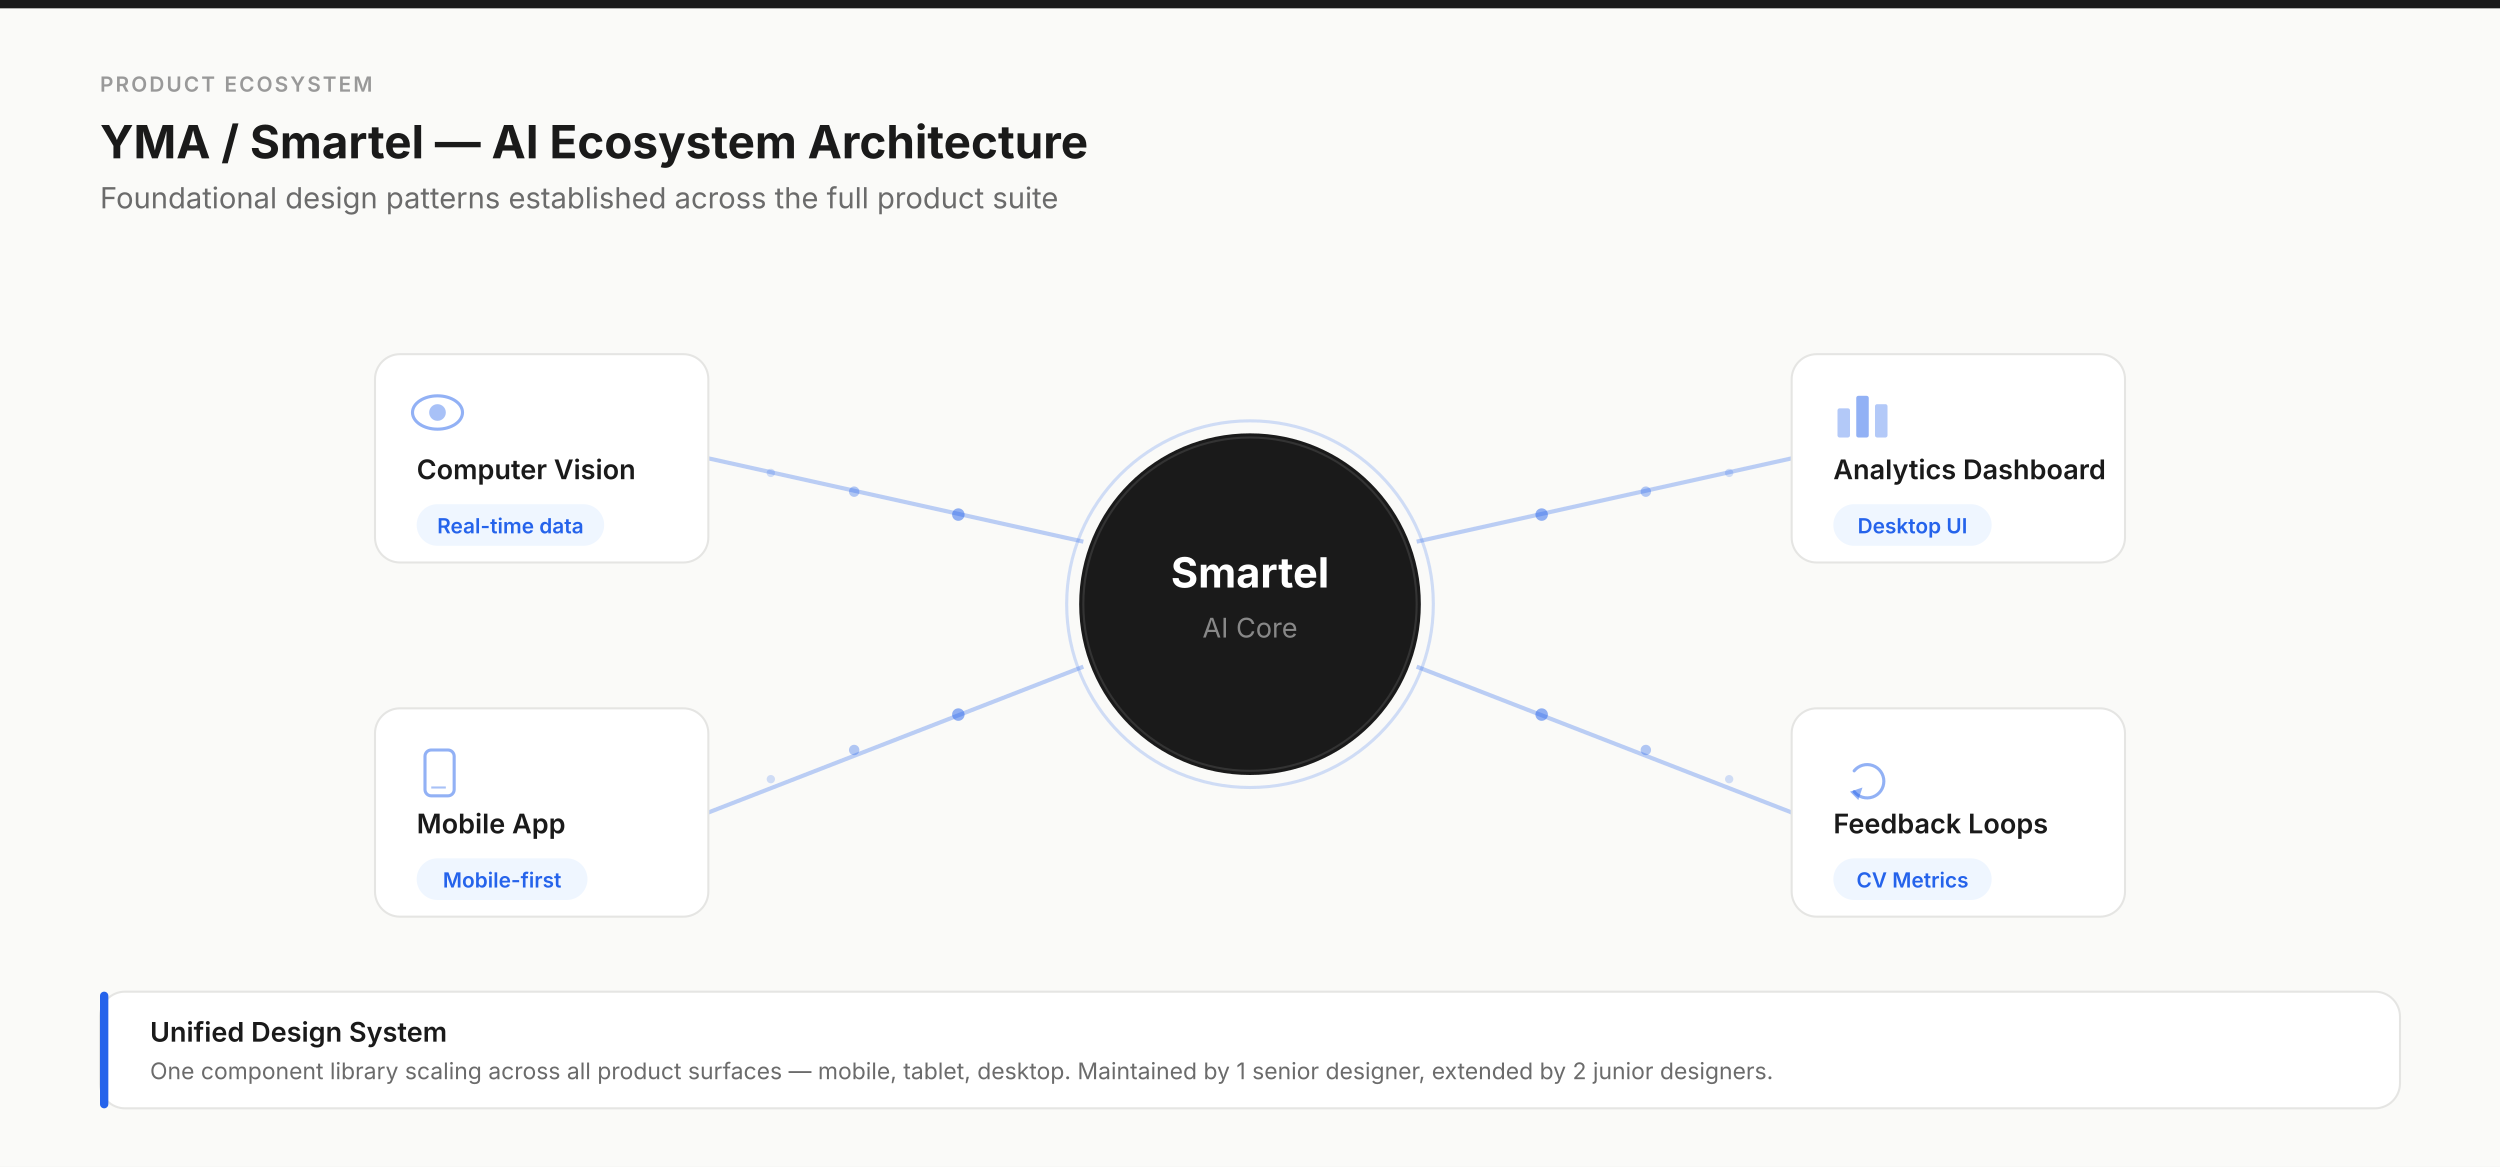
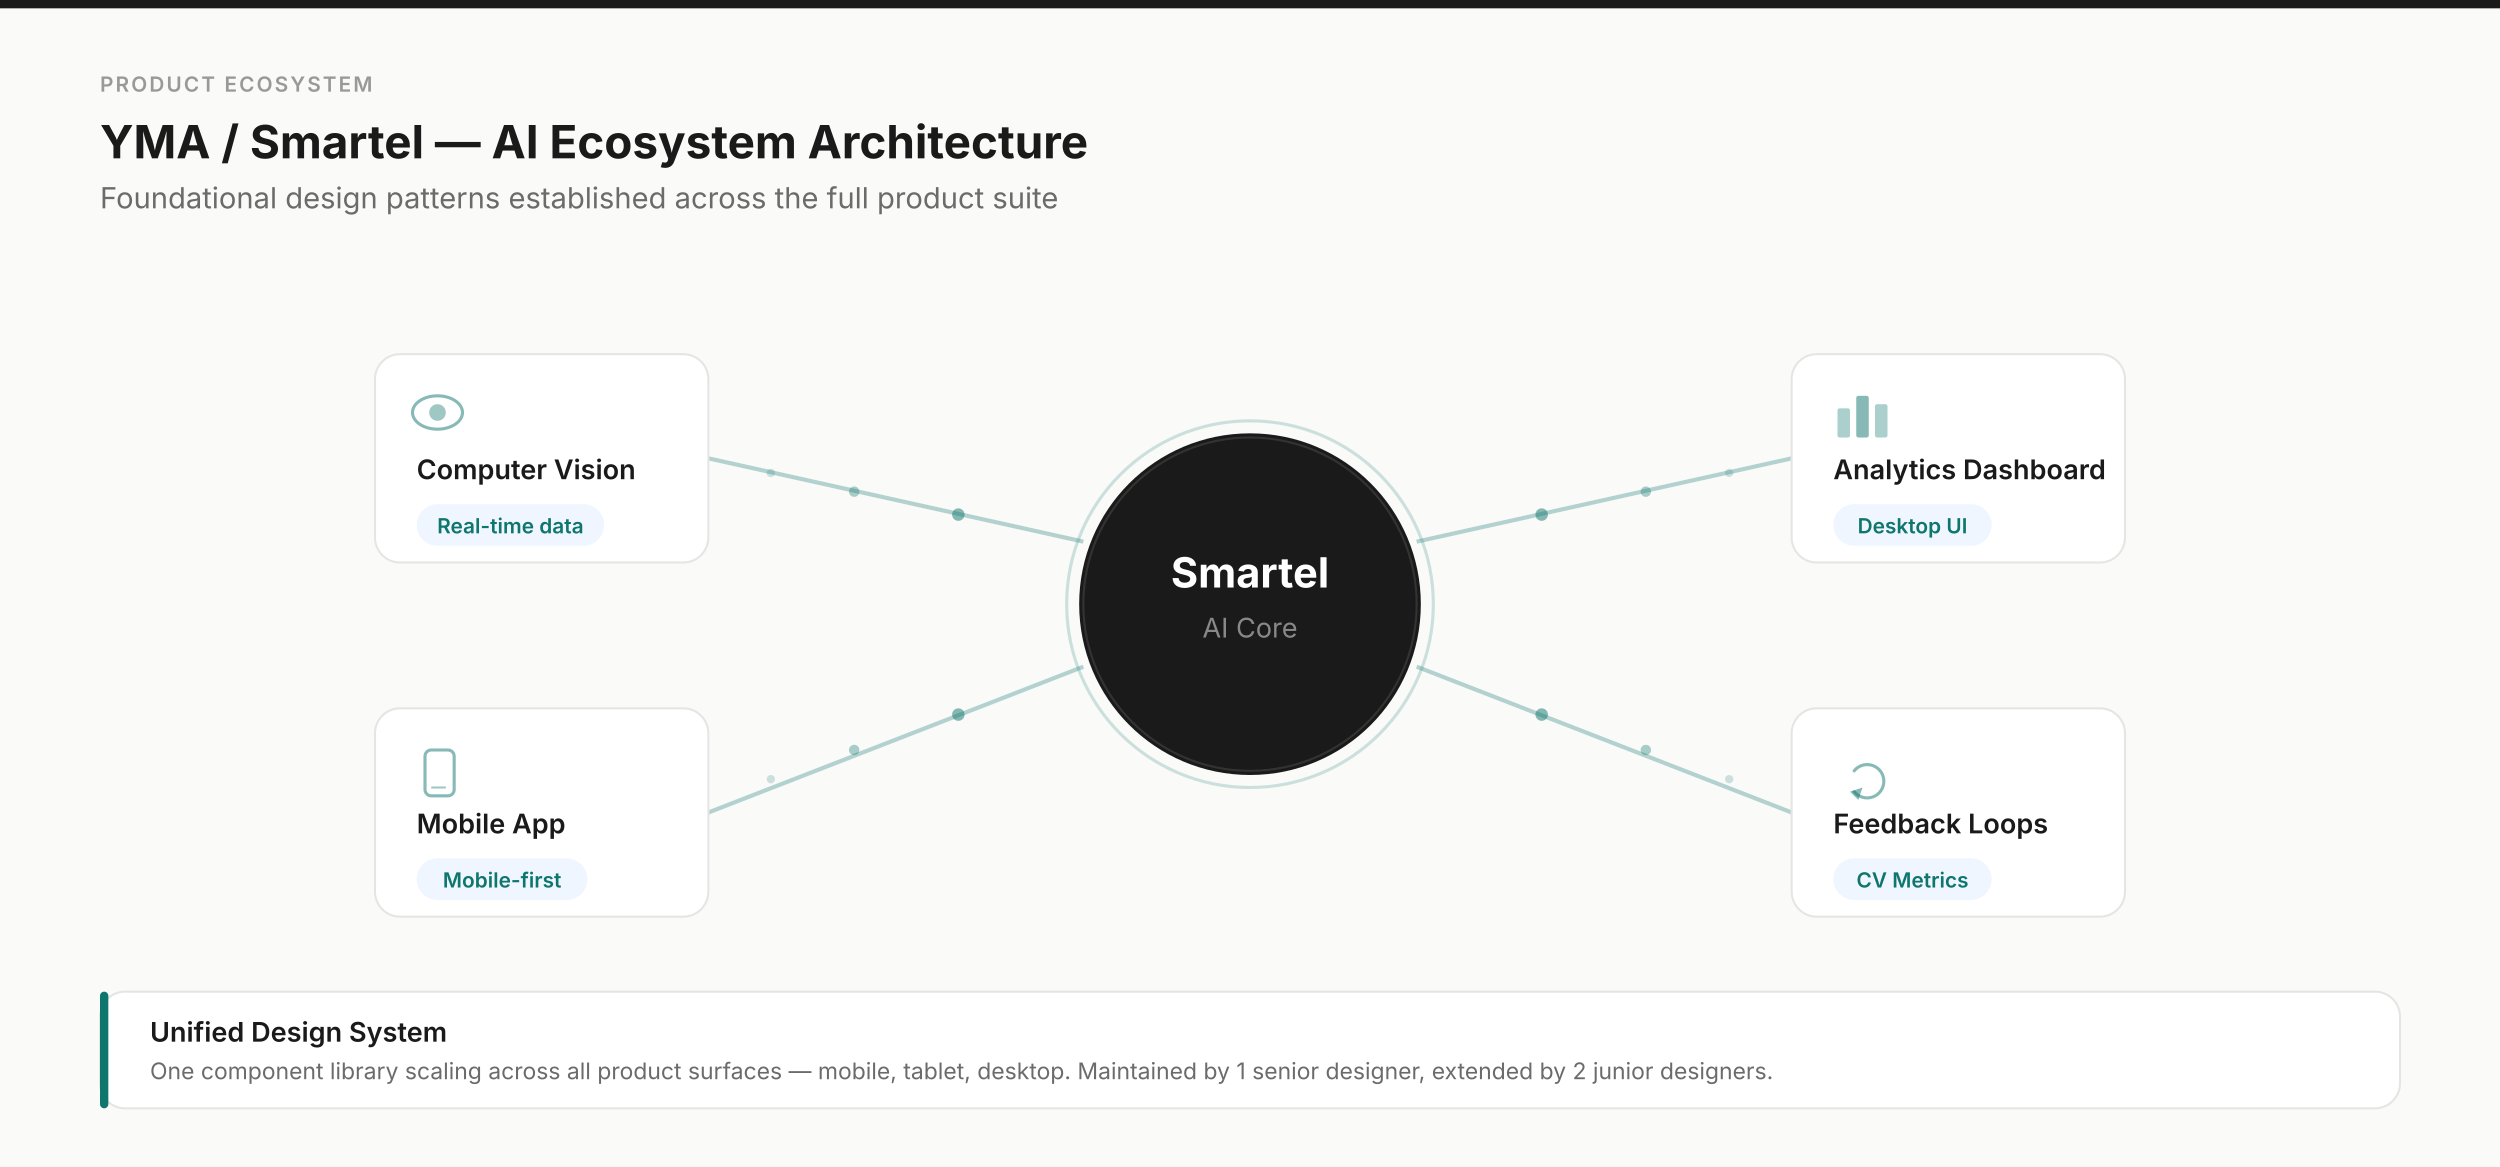
<svg xmlns="http://www.w3.org/2000/svg" viewBox="0 0 1200 560" font-family="Inter, -apple-system, BlinkMacSystemFont, sans-serif">
  <rect width="1200" height="560" fill="#FAFAF8" />
  <rect x="0" y="0" width="1200" height="4" fill="#1A1A1A" />
  <text x="48" y="44" font-size="10" font-weight="600" fill="#999" letter-spacing="1" text-transform="uppercase">PRODUCT ECOSYSTEM</text>
  <text x="48" y="76" font-size="22" font-weight="700" fill="#1A1A1A">YMA / Smartel — AI Ecosystem Architecture</text>
  <text x="48" y="100" font-size="14" fill="#6B6B6B">Foundational design patterns established across the full product suite</text>
-   <line x1="520" y1="260" x2="340" y2="220" stroke="#2563EB" stroke-width="2" opacity="0.3" />
-   <line x1="680" y1="260" x2="860" y2="220" stroke="#2563EB" stroke-width="2" opacity="0.3" />
-   <line x1="520" y1="320" x2="340" y2="390" stroke="#2563EB" stroke-width="2" opacity="0.3" />
-   <line x1="680" y1="320" x2="860" y2="390" stroke="#2563EB" stroke-width="2" opacity="0.3" />
-   <circle cx="460" cy="247" r="3" fill="#2563EB" opacity="0.5" />
-   <circle cx="410" cy="236" r="2.5" fill="#2563EB" opacity="0.35" />
-   <circle cx="370" cy="227" r="2" fill="#2563EB" opacity="0.2" />
-   <circle cx="740" cy="247" r="3" fill="#2563EB" opacity="0.5" />
-   <circle cx="790" cy="236" r="2.5" fill="#2563EB" opacity="0.35" />
-   <circle cx="830" cy="227" r="2" fill="#2563EB" opacity="0.2" />
-   <circle cx="460" cy="343" r="3" fill="#2563EB" opacity="0.5" />
-   <circle cx="410" cy="360" r="2.5" fill="#2563EB" opacity="0.35" />
-   <circle cx="370" cy="374" r="2" fill="#2563EB" opacity="0.2" />
-   <circle cx="740" cy="343" r="3" fill="#2563EB" opacity="0.5" />
-   <circle cx="790" cy="360" r="2.5" fill="#2563EB" opacity="0.35" />
-   <circle cx="830" cy="374" r="2" fill="#2563EB" opacity="0.2" />
-   <circle cx="600" cy="290" r="88" fill="none" stroke="#2563EB" stroke-width="1.5" opacity="0.2" />
+   <line x1="520" y1="260" x2="340" y2="220" stroke="#0F766E" stroke-width="2" opacity="0.3" />
+   <line x1="680" y1="260" x2="860" y2="220" stroke="#0F766E" stroke-width="2" opacity="0.3" />
+   <line x1="520" y1="320" x2="340" y2="390" stroke="#0F766E" stroke-width="2" opacity="0.3" />
+   <line x1="680" y1="320" x2="860" y2="390" stroke="#0F766E" stroke-width="2" opacity="0.3" />
+   <circle cx="460" cy="247" r="3" fill="#0F766E" opacity="0.5" />
+   <circle cx="410" cy="236" r="2.5" fill="#0F766E" opacity="0.35" />
+   <circle cx="370" cy="227" r="2" fill="#0F766E" opacity="0.2" />
+   <circle cx="740" cy="247" r="3" fill="#0F766E" opacity="0.5" />
+   <circle cx="790" cy="236" r="2.5" fill="#0F766E" opacity="0.35" />
+   <circle cx="830" cy="227" r="2" fill="#0F766E" opacity="0.2" />
+   <circle cx="460" cy="343" r="3" fill="#0F766E" opacity="0.5" />
+   <circle cx="410" cy="360" r="2.5" fill="#0F766E" opacity="0.35" />
+   <circle cx="370" cy="374" r="2" fill="#0F766E" opacity="0.2" />
+   <circle cx="740" cy="343" r="3" fill="#0F766E" opacity="0.5" />
+   <circle cx="790" cy="360" r="2.5" fill="#0F766E" opacity="0.35" />
+   <circle cx="830" cy="374" r="2" fill="#0F766E" opacity="0.2" />
+   <circle cx="600" cy="290" r="88" fill="none" stroke="#0F766E" stroke-width="1.5" opacity="0.2" />
  <circle cx="600" cy="290" r="82" fill="#1A1A1A" />
  <circle cx="600" cy="290" r="80" fill="none" stroke="#333333" stroke-width="1" />
  <text x="600" y="282" text-anchor="middle" font-size="20" font-weight="700" fill="white">Smartel</text>
  <text x="600" y="306" text-anchor="middle" font-size="13" fill="#888888">AI Core</text>
  <g>
    <rect x="180" y="170" width="160" height="100" rx="12" fill="white" stroke="#E5E5E3" stroke-width="1" />
-     <ellipse cx="210" cy="198" rx="12" ry="8" fill="none" stroke="#2563EB" stroke-width="1.5" opacity="0.5" />
-     <circle cx="210" cy="198" r="4" fill="#2563EB" opacity="0.4" />
+     <ellipse cx="210" cy="198" rx="12" ry="8" fill="none" stroke="#0F766E" stroke-width="1.5" opacity="0.5" />
+     <circle cx="210" cy="198" r="4" fill="#0F766E" opacity="0.4" />
    <text x="200" y="230" font-size="13" font-weight="600" fill="#1A1A1A">Computer Vision</text>
    <rect x="200" y="242" width="90" height="20" rx="10" fill="#EFF6FF" />
-     <text x="245" y="256" text-anchor="middle" font-size="10" font-weight="600" fill="#2563EB">Real-time data</text>
+     <text x="245" y="256" text-anchor="middle" font-size="10" font-weight="600" fill="#0F766E">Real-time data</text>
  </g>
  <g>
    <rect x="860" y="170" width="160" height="100" rx="12" fill="white" stroke="#E5E5E3" stroke-width="1" />
-     <rect x="882" y="196" width="6" height="14" rx="1" fill="#2563EB" opacity="0.35" />
-     <rect x="891" y="190" width="6" height="20" rx="1" fill="#2563EB" opacity="0.5" />
-     <rect x="900" y="194" width="6" height="16" rx="1" fill="#2563EB" opacity="0.35" />
+     <rect x="882" y="196" width="6" height="14" rx="1" fill="#0F766E" opacity="0.35" />
+     <rect x="891" y="190" width="6" height="20" rx="1" fill="#0F766E" opacity="0.5" />
+     <rect x="900" y="194" width="6" height="16" rx="1" fill="#0F766E" opacity="0.35" />
    <text x="880" y="230" font-size="13" font-weight="600" fill="#1A1A1A">Analytics Dashboard</text>
    <rect x="880" y="242" width="76" height="20" rx="10" fill="#EFF6FF" />
-     <text x="918" y="256" text-anchor="middle" font-size="10" font-weight="600" fill="#2563EB">Desktop UI</text>
+     <text x="918" y="256" text-anchor="middle" font-size="10" font-weight="600" fill="#0F766E">Desktop UI</text>
  </g>
  <g>
    <rect x="180" y="340" width="160" height="100" rx="12" fill="white" stroke="#E5E5E3" stroke-width="1" />
-     <rect x="204" y="360" width="14" height="22" rx="3" fill="none" stroke="#2563EB" stroke-width="1.5" opacity="0.5" />
-     <line x1="207" y1="378" x2="214" y2="378" stroke="#2563EB" stroke-width="1" opacity="0.4" />
+     <rect x="204" y="360" width="14" height="22" rx="3" fill="none" stroke="#0F766E" stroke-width="1.5" opacity="0.5" />
+     <line x1="207" y1="378" x2="214" y2="378" stroke="#0F766E" stroke-width="1" opacity="0.4" />
    <text x="200" y="400" font-size="13" font-weight="600" fill="#1A1A1A">Mobile App</text>
    <rect x="200" y="412" width="82" height="20" rx="10" fill="#EFF6FF" />
-     <text x="241" y="426" text-anchor="middle" font-size="10" font-weight="600" fill="#2563EB">Mobile-first</text>
+     <text x="241" y="426" text-anchor="middle" font-size="10" font-weight="600" fill="#0F766E">Mobile-first</text>
  </g>
  <g>
    <rect x="860" y="340" width="160" height="100" rx="12" fill="white" stroke="#E5E5E3" stroke-width="1" />
-     <path d="M890,370 A8,8 0 1,1 890,380" fill="none" stroke="#2563EB" stroke-width="1.5" opacity="0.5" stroke-linecap="round" />
-     <polygon points="888,380 892,384 894,378" fill="#2563EB" opacity="0.5" />
+     <path d="M890,370 A8,8 0 1,1 890,380" fill="none" stroke="#0F766E" stroke-width="1.5" opacity="0.5" stroke-linecap="round" />
+     <polygon points="888,380 892,384 894,378" fill="#0F766E" opacity="0.5" />
    <text x="880" y="400" font-size="13" font-weight="600" fill="#1A1A1A">Feedback Loops</text>
    <rect x="880" y="412" width="76" height="20" rx="10" fill="#EFF6FF" />
-     <text x="918" y="426" text-anchor="middle" font-size="10" font-weight="600" fill="#2563EB">CV Metrics</text>
+     <text x="918" y="426" text-anchor="middle" font-size="10" font-weight="600" fill="#0F766E">CV Metrics</text>
  </g>
  <rect x="48" y="476" width="1104" height="56" rx="12" fill="white" stroke="#E5E5E3" stroke-width="1" />
-   <rect x="48" y="476" width="4" height="56" rx="2" fill="#2563EB" />
+   <rect x="48" y="476" width="4" height="56" rx="2" fill="#0F766E" />
  <text x="72" y="500" font-size="13" font-weight="600" fill="#1A1A1A">Unified Design System</text>
  <text x="72" y="518" font-size="11" fill="#6B6B6B">One component library scaling across all product surfaces — mobile, tablet, desktop. Maintained by 1 senior designer, extended by 2 junior designers.</text>
</svg>
